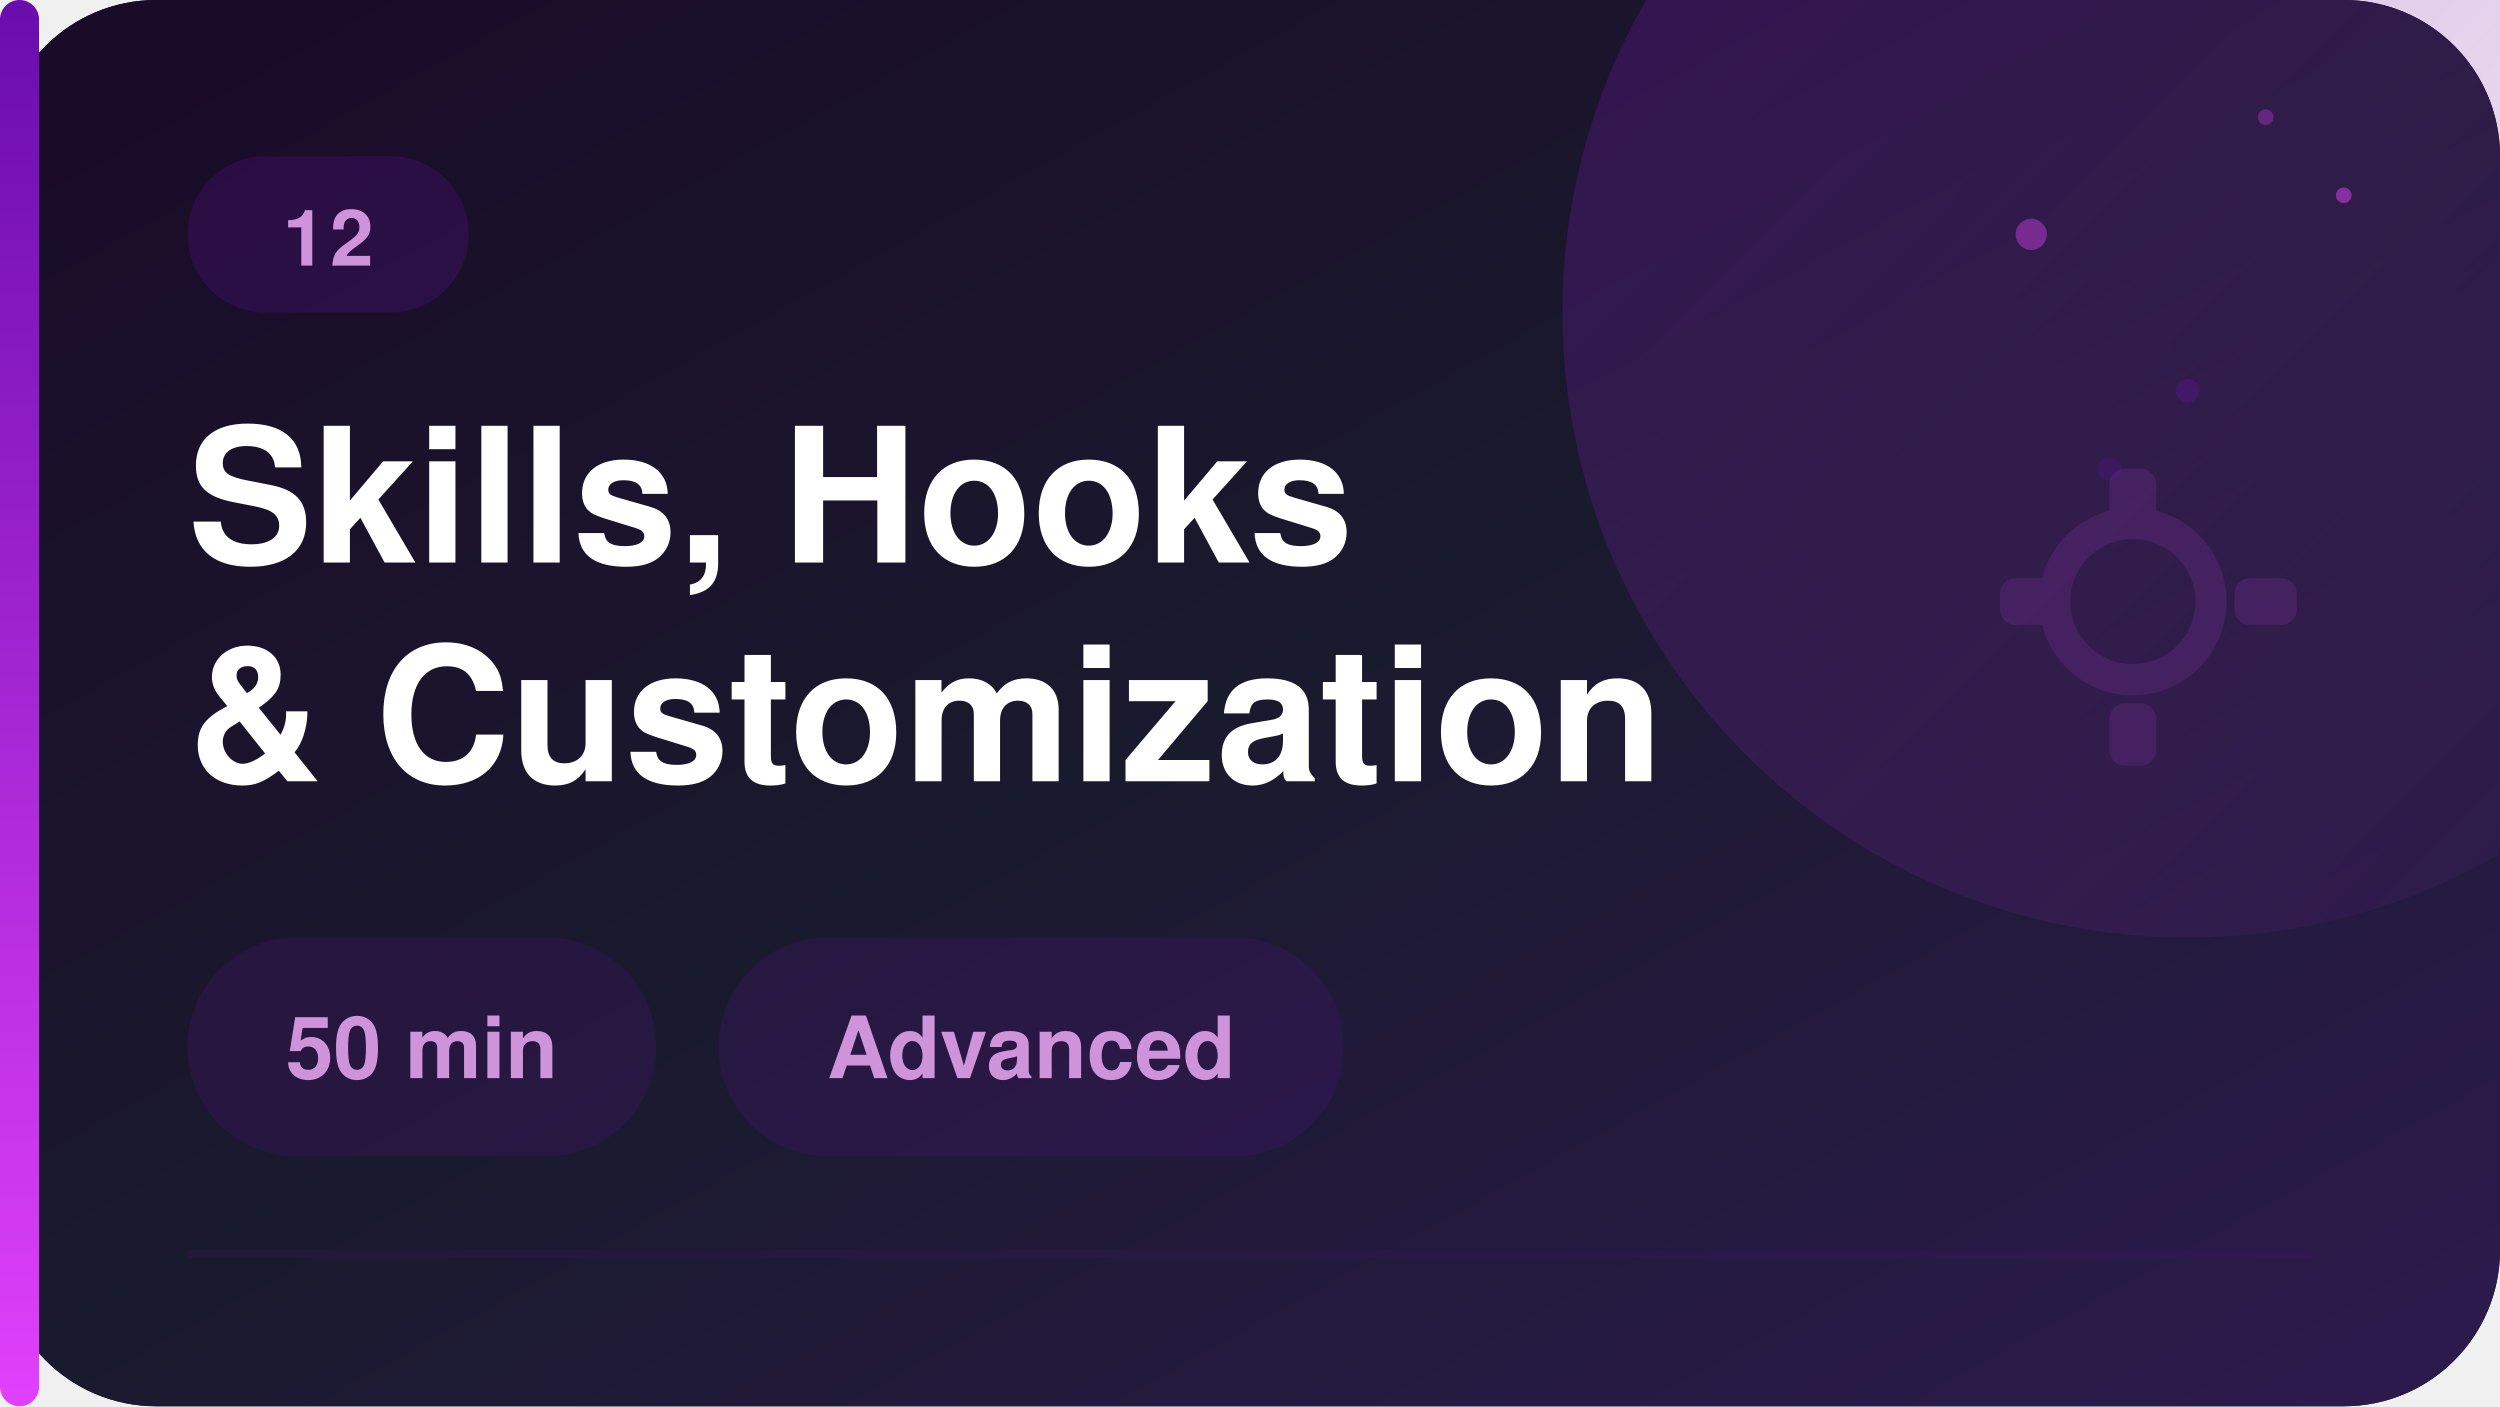
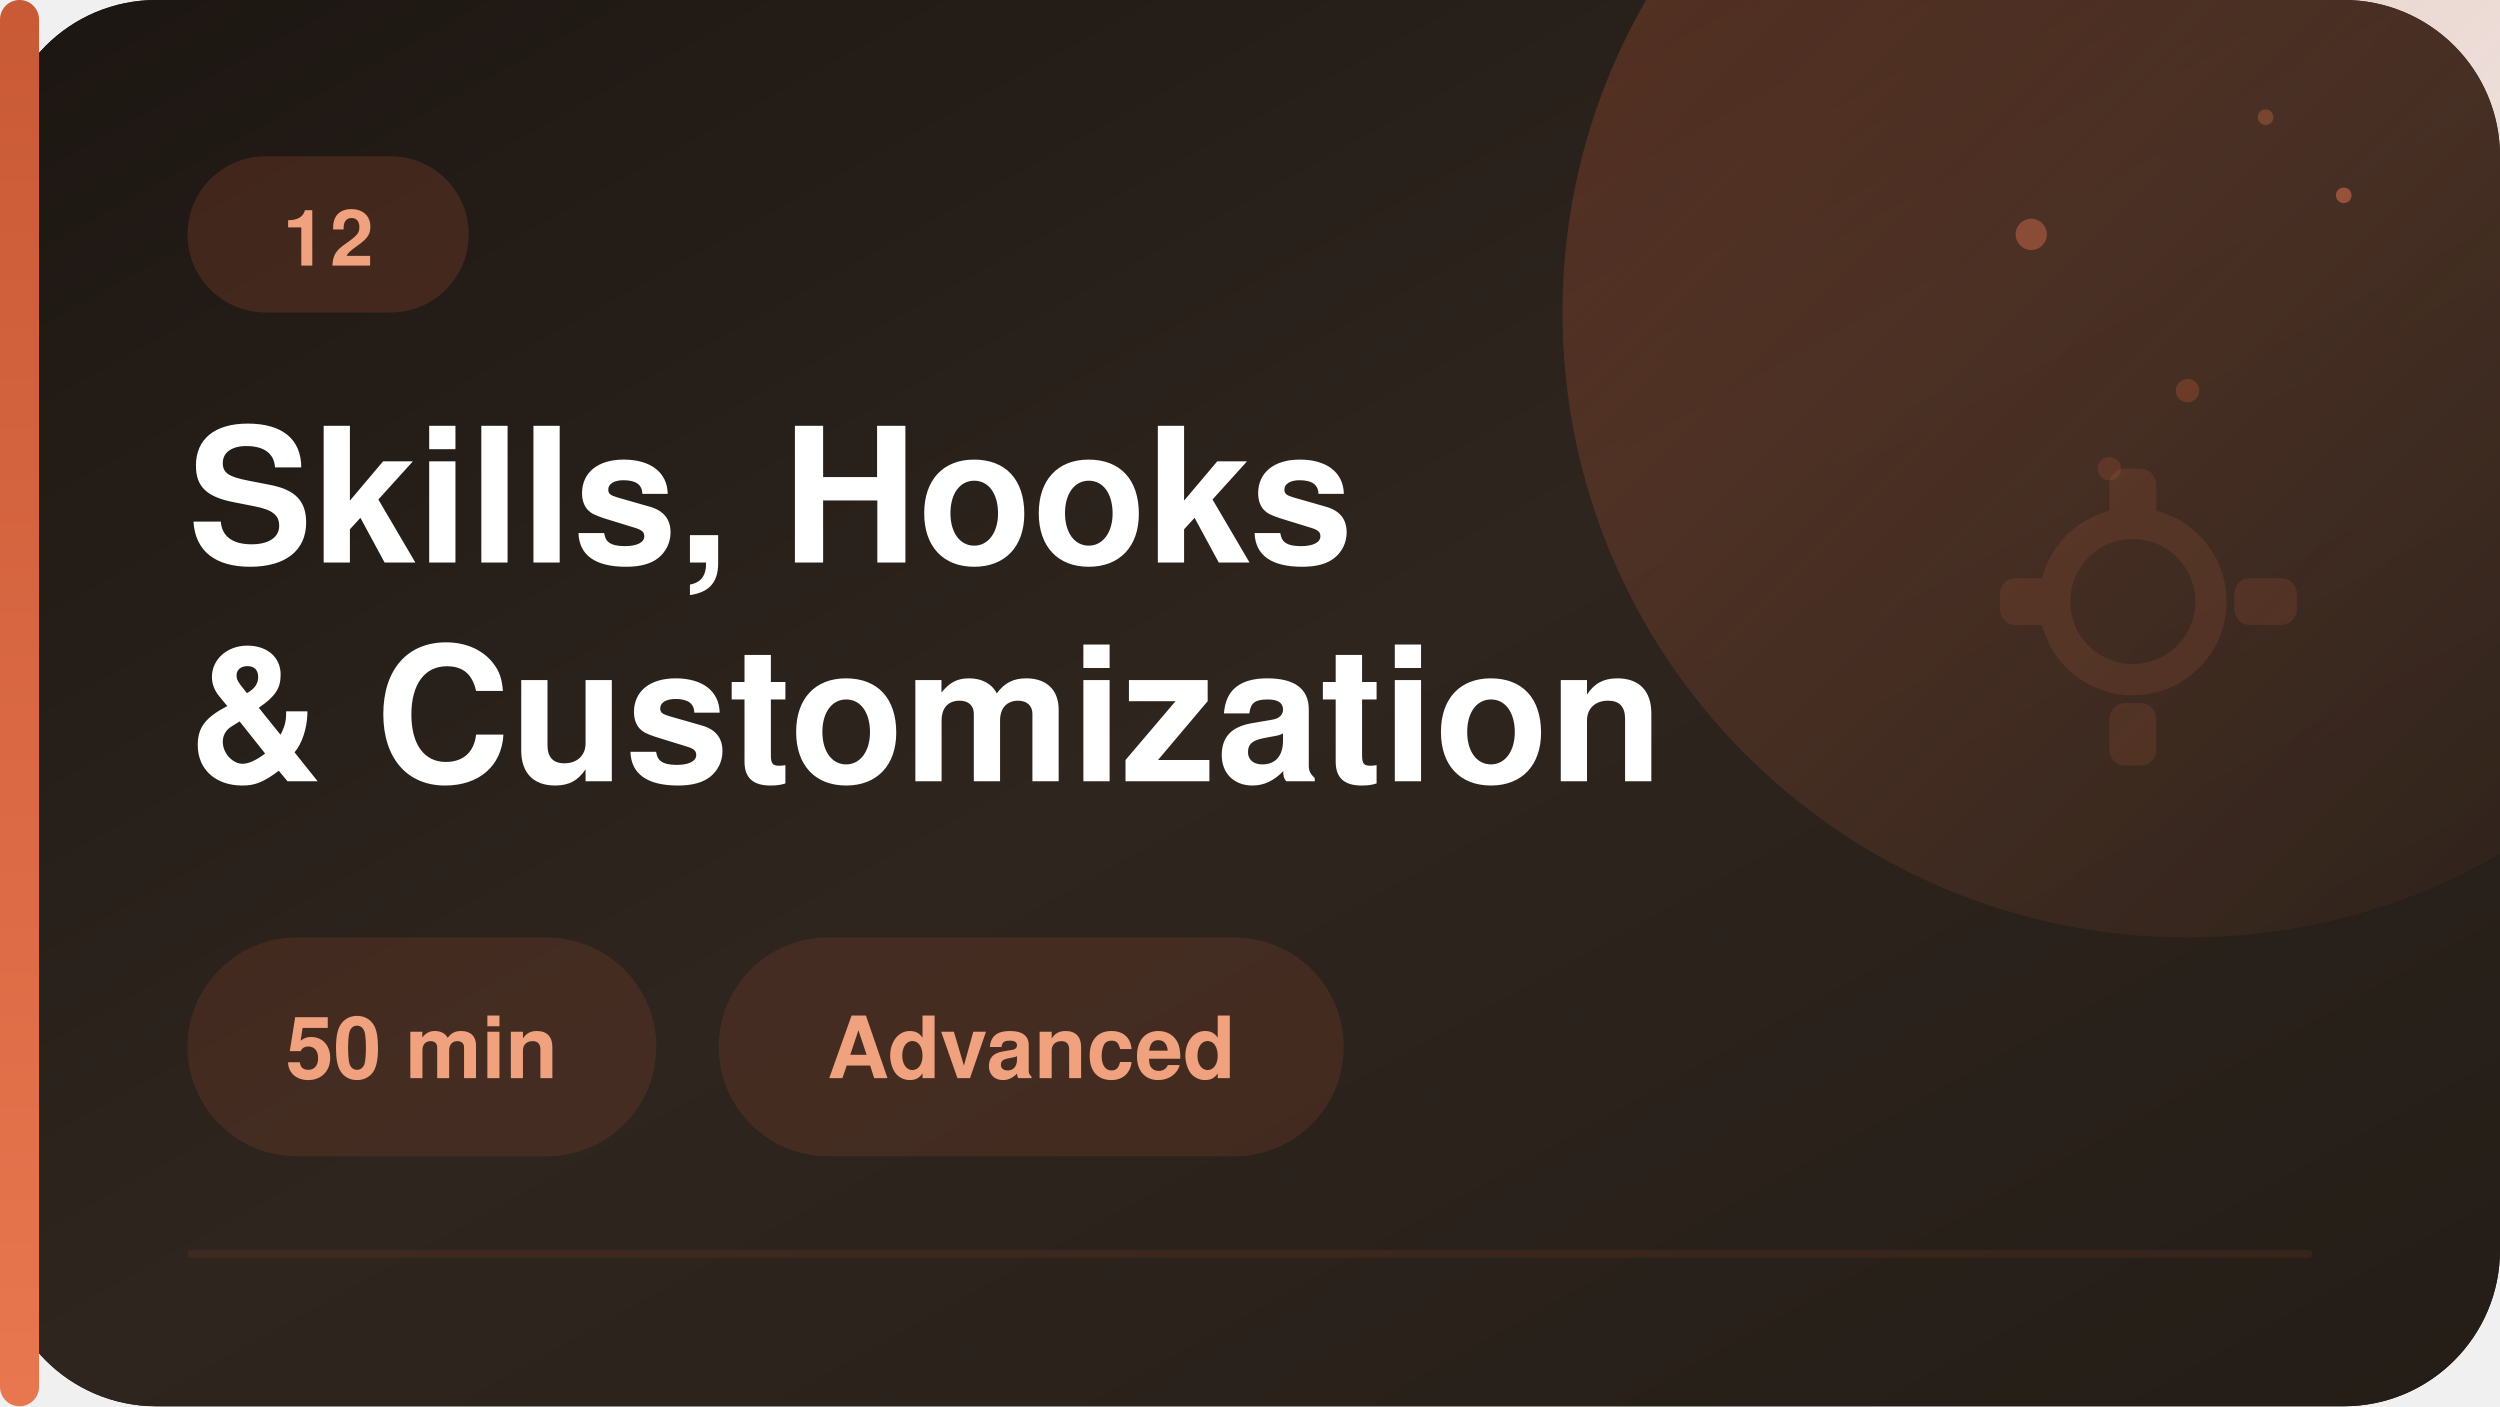
<svg xmlns="http://www.w3.org/2000/svg" width="320" height="180" viewBox="0 0 320 180">
  <defs>
    <linearGradient id="bg" x1="0%" y1="0%" x2="100%" y2="100%">
-       <stop offset="0%" stop-color="#1a0a28" />
-       <stop offset="50%" stop-color="#1a1a2e" />
-       <stop offset="100%" stop-color="#2d1a4e" />
+       <stop offset="0%" stop-color="#1c1612" />
+       <stop offset="50%" stop-color="#2e251e" />
+       <stop offset="100%" stop-color="#241d17" />
    </linearGradient>
    <linearGradient id="glow" x1="0%" y1="0%" x2="100%" y2="100%">
-       <stop offset="0%" stop-color="#6A0DAD" stop-opacity="0.3" />
-       <stop offset="100%" stop-color="#e040fb" stop-opacity="0" />
+       <stop offset="0%" stop-color="#c95a36" stop-opacity="0.3" />
+       <stop offset="100%" stop-color="#e8764f" stop-opacity="0" />
    </linearGradient>
    <linearGradient id="bar" x1="0%" y1="0%" x2="0%" y2="100%">
-       <stop offset="0%" stop-color="#6A0DAD" />
-       <stop offset="100%" stop-color="#e040fb" />
+       <stop offset="0%" stop-color="#c95a36" />
+       <stop offset="100%" stop-color="#e8764f" />
    </linearGradient>
  </defs>
-   <rect width="320" height="180" rx="20" fill="#1a0a28" />
+   <rect width="320" height="180" rx="20" fill="#1c1612" />
  <rect width="320" height="180" rx="20" fill="url(#bg)" />
  <circle cx="280" cy="40" r="80" fill="url(#glow)" />
-   <circle cx="260" cy="30" r="2" fill="#e040fb" opacity="0.4" />
-   <circle cx="280" cy="50" r="1.5" fill="#6A0DAD" opacity="0.3" />
-   <circle cx="300" cy="25" r="1" fill="#e040fb" opacity="0.5" />
-   <circle cx="270" cy="60" r="1.5" fill="#6A0DAD" opacity="0.2" />
-   <circle cx="290" cy="15" r="1" fill="#e040fb" opacity="0.3" />
+   <circle cx="260" cy="30" r="2" fill="#e8764f" opacity="0.4" />
+   <circle cx="280" cy="50" r="1.5" fill="#c95a36" opacity="0.3" />
+   <circle cx="300" cy="25" r="1" fill="#e8764f" opacity="0.5" />
+   <circle cx="270" cy="60" r="1.5" fill="#c95a36" opacity="0.2" />
+   <circle cx="290" cy="15" r="1" fill="#e8764f" opacity="0.3" />
  <rect x="0" y="0" width="5" height="180" rx="2.5" fill="url(#bar)" />
-   <rect x="24" y="20" width="36" height="20" rx="10" fill="#6A0DAD" opacity="0.2" />
-   <text x="42" y="34" font-family="'Segoe UI', Helvetica, Arial, sans-serif" font-size="10" fill="#ce93d8" font-weight="700" text-anchor="middle" letter-spacing="0.5">12</text>
-   <text x="24" y="72" font-family="'Segoe UI', Helvetica, Arial, sans-serif" font-size="24" fill="#ffffff" font-weight="700">Skills, Hooks</text>
-   <text x="24" y="100" font-family="'Segoe UI', Helvetica, Arial, sans-serif" font-size="24" fill="#ffffff" font-weight="700">&amp; Customization</text>
+   <rect x="24" y="20" width="36" height="20" rx="10" fill="#c95a36" opacity="0.2" />
+   <text x="42" y="34" font-family="-apple-system, 'Segoe UI', Helvetica, Arial, sans-serif" font-size="10" fill="#f0a27f" font-weight="700" text-anchor="middle" letter-spacing="0.5">12</text>
+   <text x="24" y="72" font-family="-apple-system, 'Segoe UI', Helvetica, Arial, sans-serif" font-size="24" fill="#ffffff" font-weight="700">Skills, Hooks</text>
+   <text x="24" y="100" font-family="-apple-system, 'Segoe UI', Helvetica, Arial, sans-serif" font-size="24" fill="#ffffff" font-weight="700">&amp; Customization</text>
  <g transform="translate(258, 62)" opacity="0.12">
-     <circle cx="15" cy="15" r="10" fill="none" stroke="#e040fb" stroke-width="4" />
-     <rect x="12" y="-2" width="6" height="8" rx="2" fill="#e040fb" />
-     <rect x="12" y="28" width="6" height="8" rx="2" fill="#e040fb" />
-     <rect x="-2" y="12" width="8" height="6" rx="2" fill="#e040fb" />
-     <rect x="28" y="12" width="8" height="6" rx="2" fill="#e040fb" />
+     <circle cx="15" cy="15" r="10" fill="none" stroke="#e8764f" stroke-width="4" />
+     <rect x="12" y="-2" width="6" height="8" rx="2" fill="#e8764f" />
+     <rect x="12" y="28" width="6" height="8" rx="2" fill="#e8764f" />
+     <rect x="-2" y="12" width="8" height="6" rx="2" fill="#e8764f" />
+     <rect x="28" y="12" width="8" height="6" rx="2" fill="#e8764f" />
  </g>
-   <rect x="24" y="120" width="60" height="28" rx="14" fill="#6A0DAD" opacity="0.15" />
-   <text x="54" y="138" font-family="'Segoe UI', Helvetica, Arial, sans-serif" font-size="11" fill="#ce93d8" font-weight="600" text-anchor="middle">50 min</text>
-   <rect x="92" y="120" width="80" height="28" rx="14" fill="#6A0DAD" opacity="0.15" />
-   <text x="132" y="138" font-family="'Segoe UI', Helvetica, Arial, sans-serif" font-size="11" fill="#ce93d8" font-weight="600" text-anchor="middle">Advanced</text>
-   <rect x="24" y="160" width="272" height="1" fill="#6A0DAD" opacity="0.1" rx="0.5" />
+   <rect x="24" y="120" width="60" height="28" rx="14" fill="#c95a36" opacity="0.15" />
+   <text x="54" y="138" font-family="-apple-system, 'Segoe UI', Helvetica, Arial, sans-serif" font-size="11" fill="#f0a27f" font-weight="600" text-anchor="middle">50 min</text>
+   <rect x="92" y="120" width="80" height="28" rx="14" fill="#c95a36" opacity="0.15" />
+   <text x="132" y="138" font-family="-apple-system, 'Segoe UI', Helvetica, Arial, sans-serif" font-size="11" fill="#f0a27f" font-weight="600" text-anchor="middle">Advanced</text>
+   <rect x="24" y="160" width="272" height="1" fill="#c95a36" opacity="0.1" rx="0.5" />
</svg>
